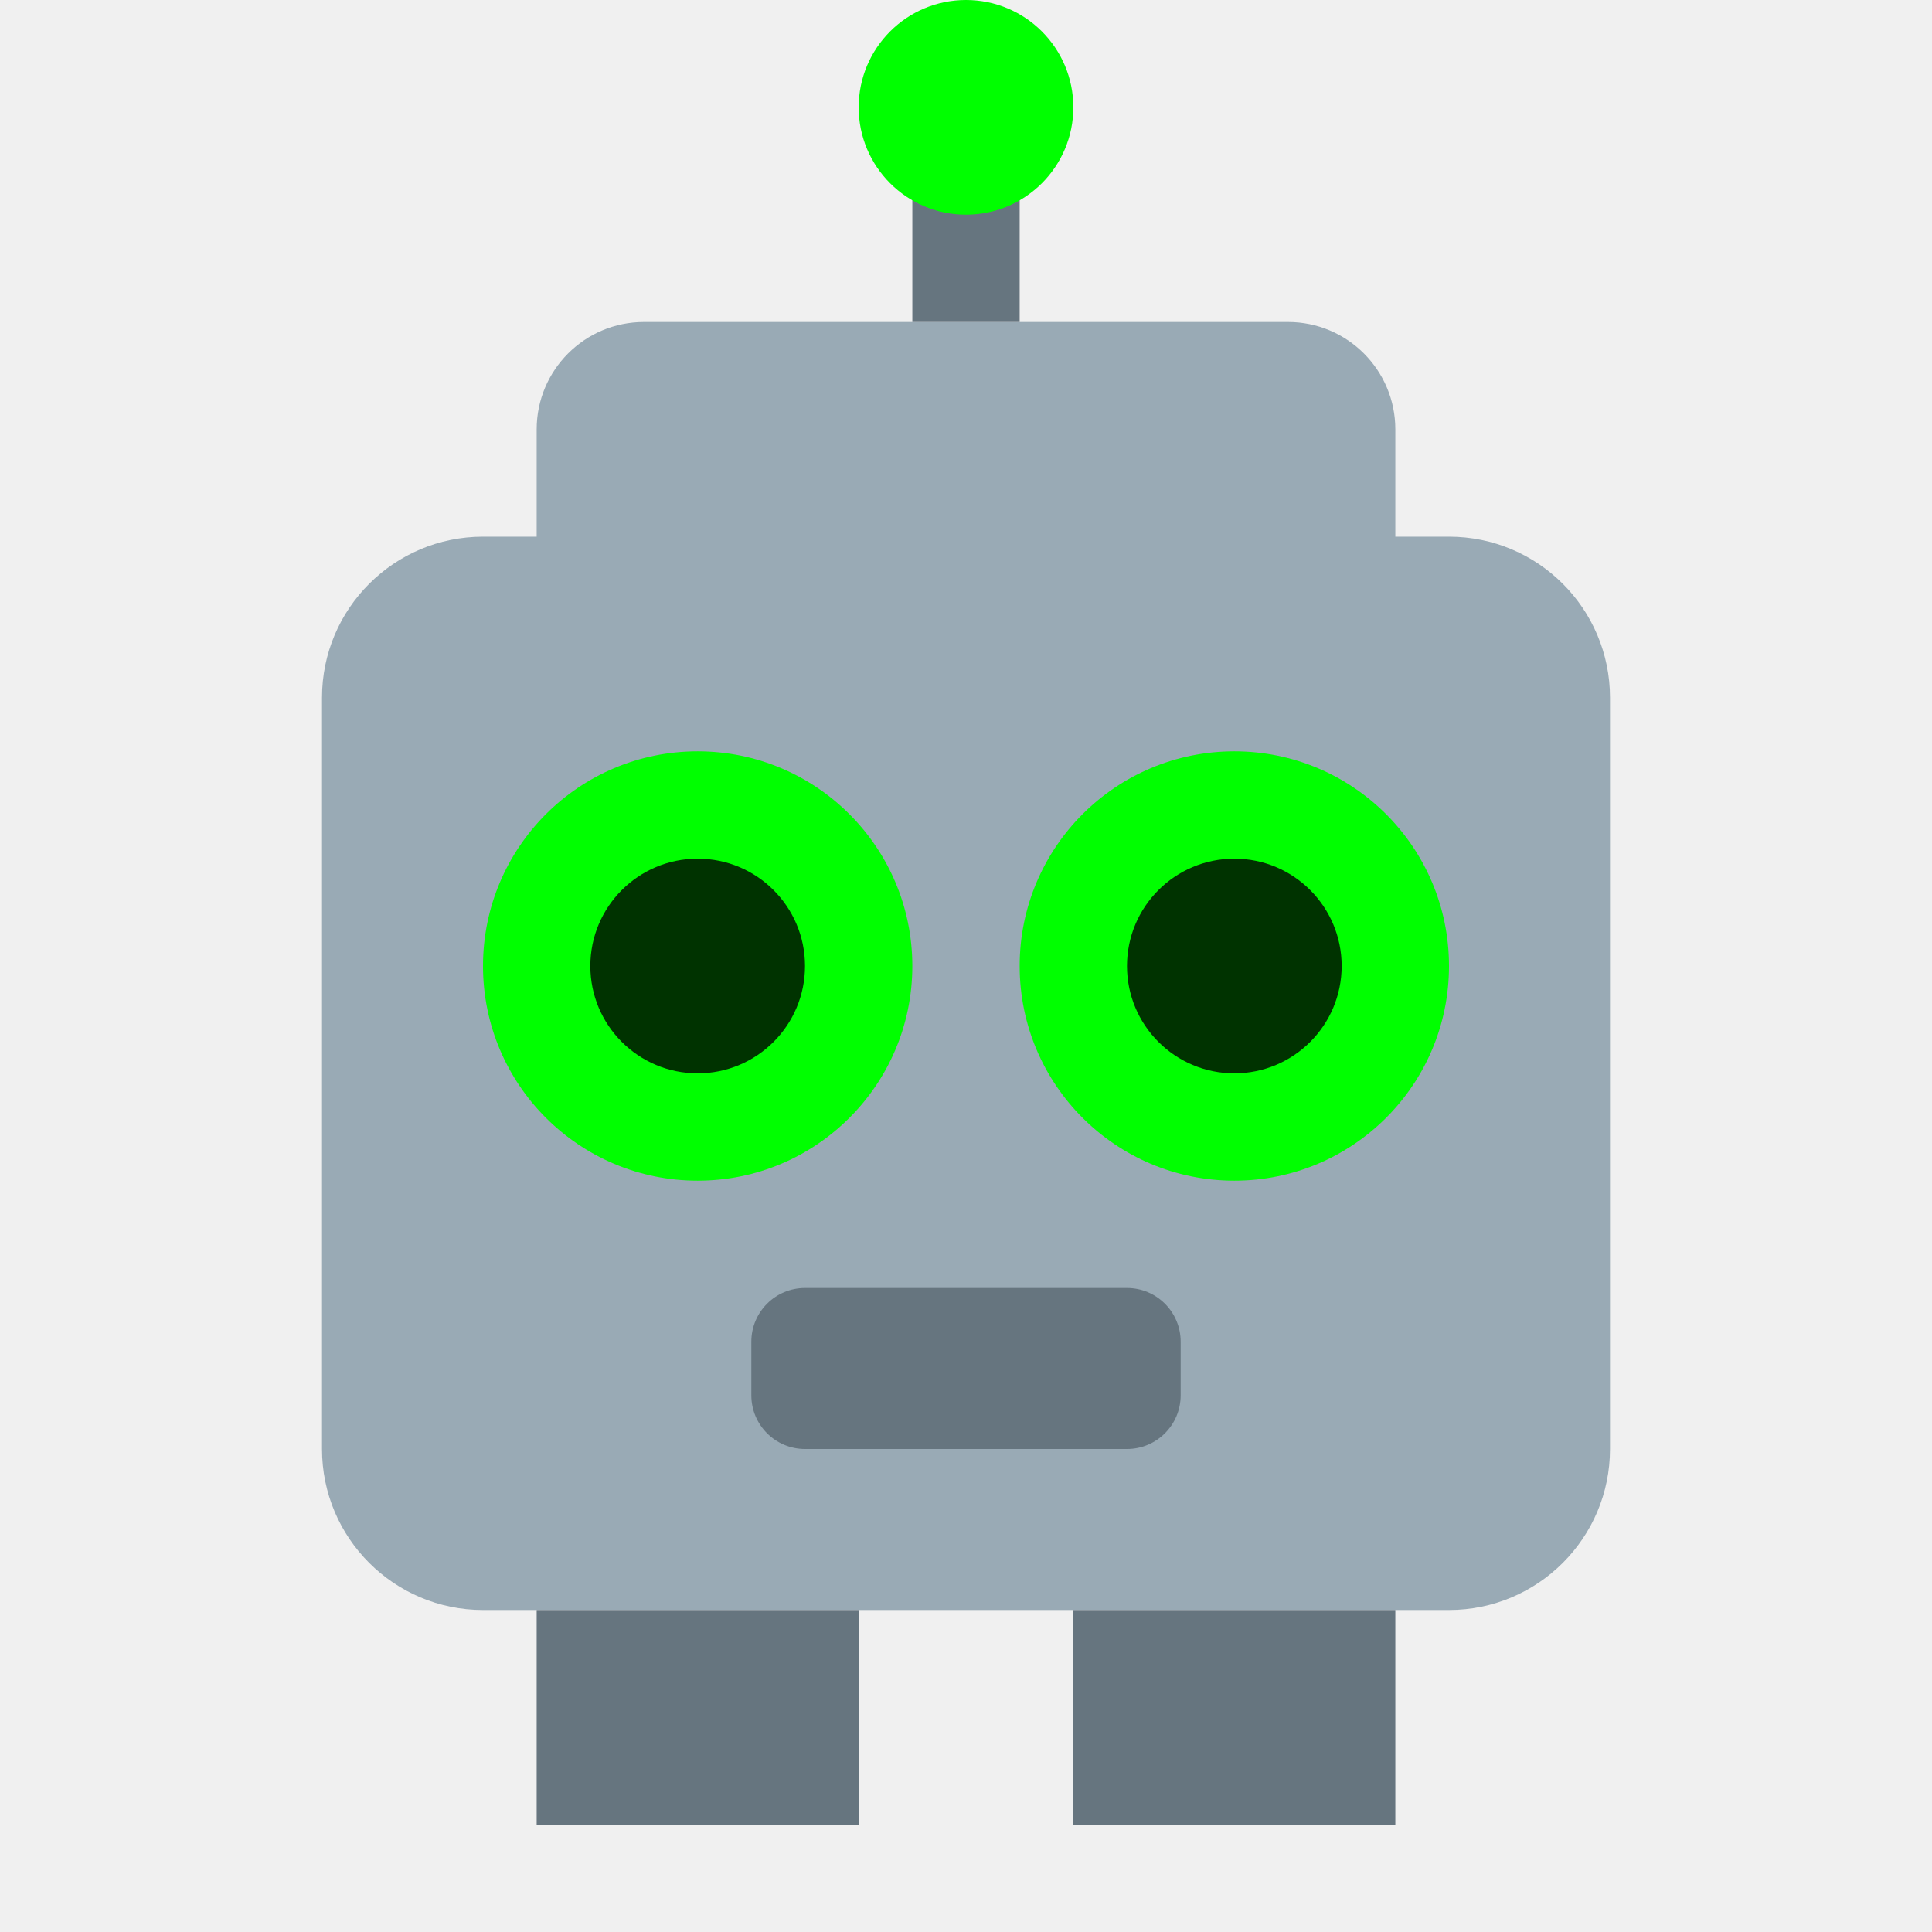
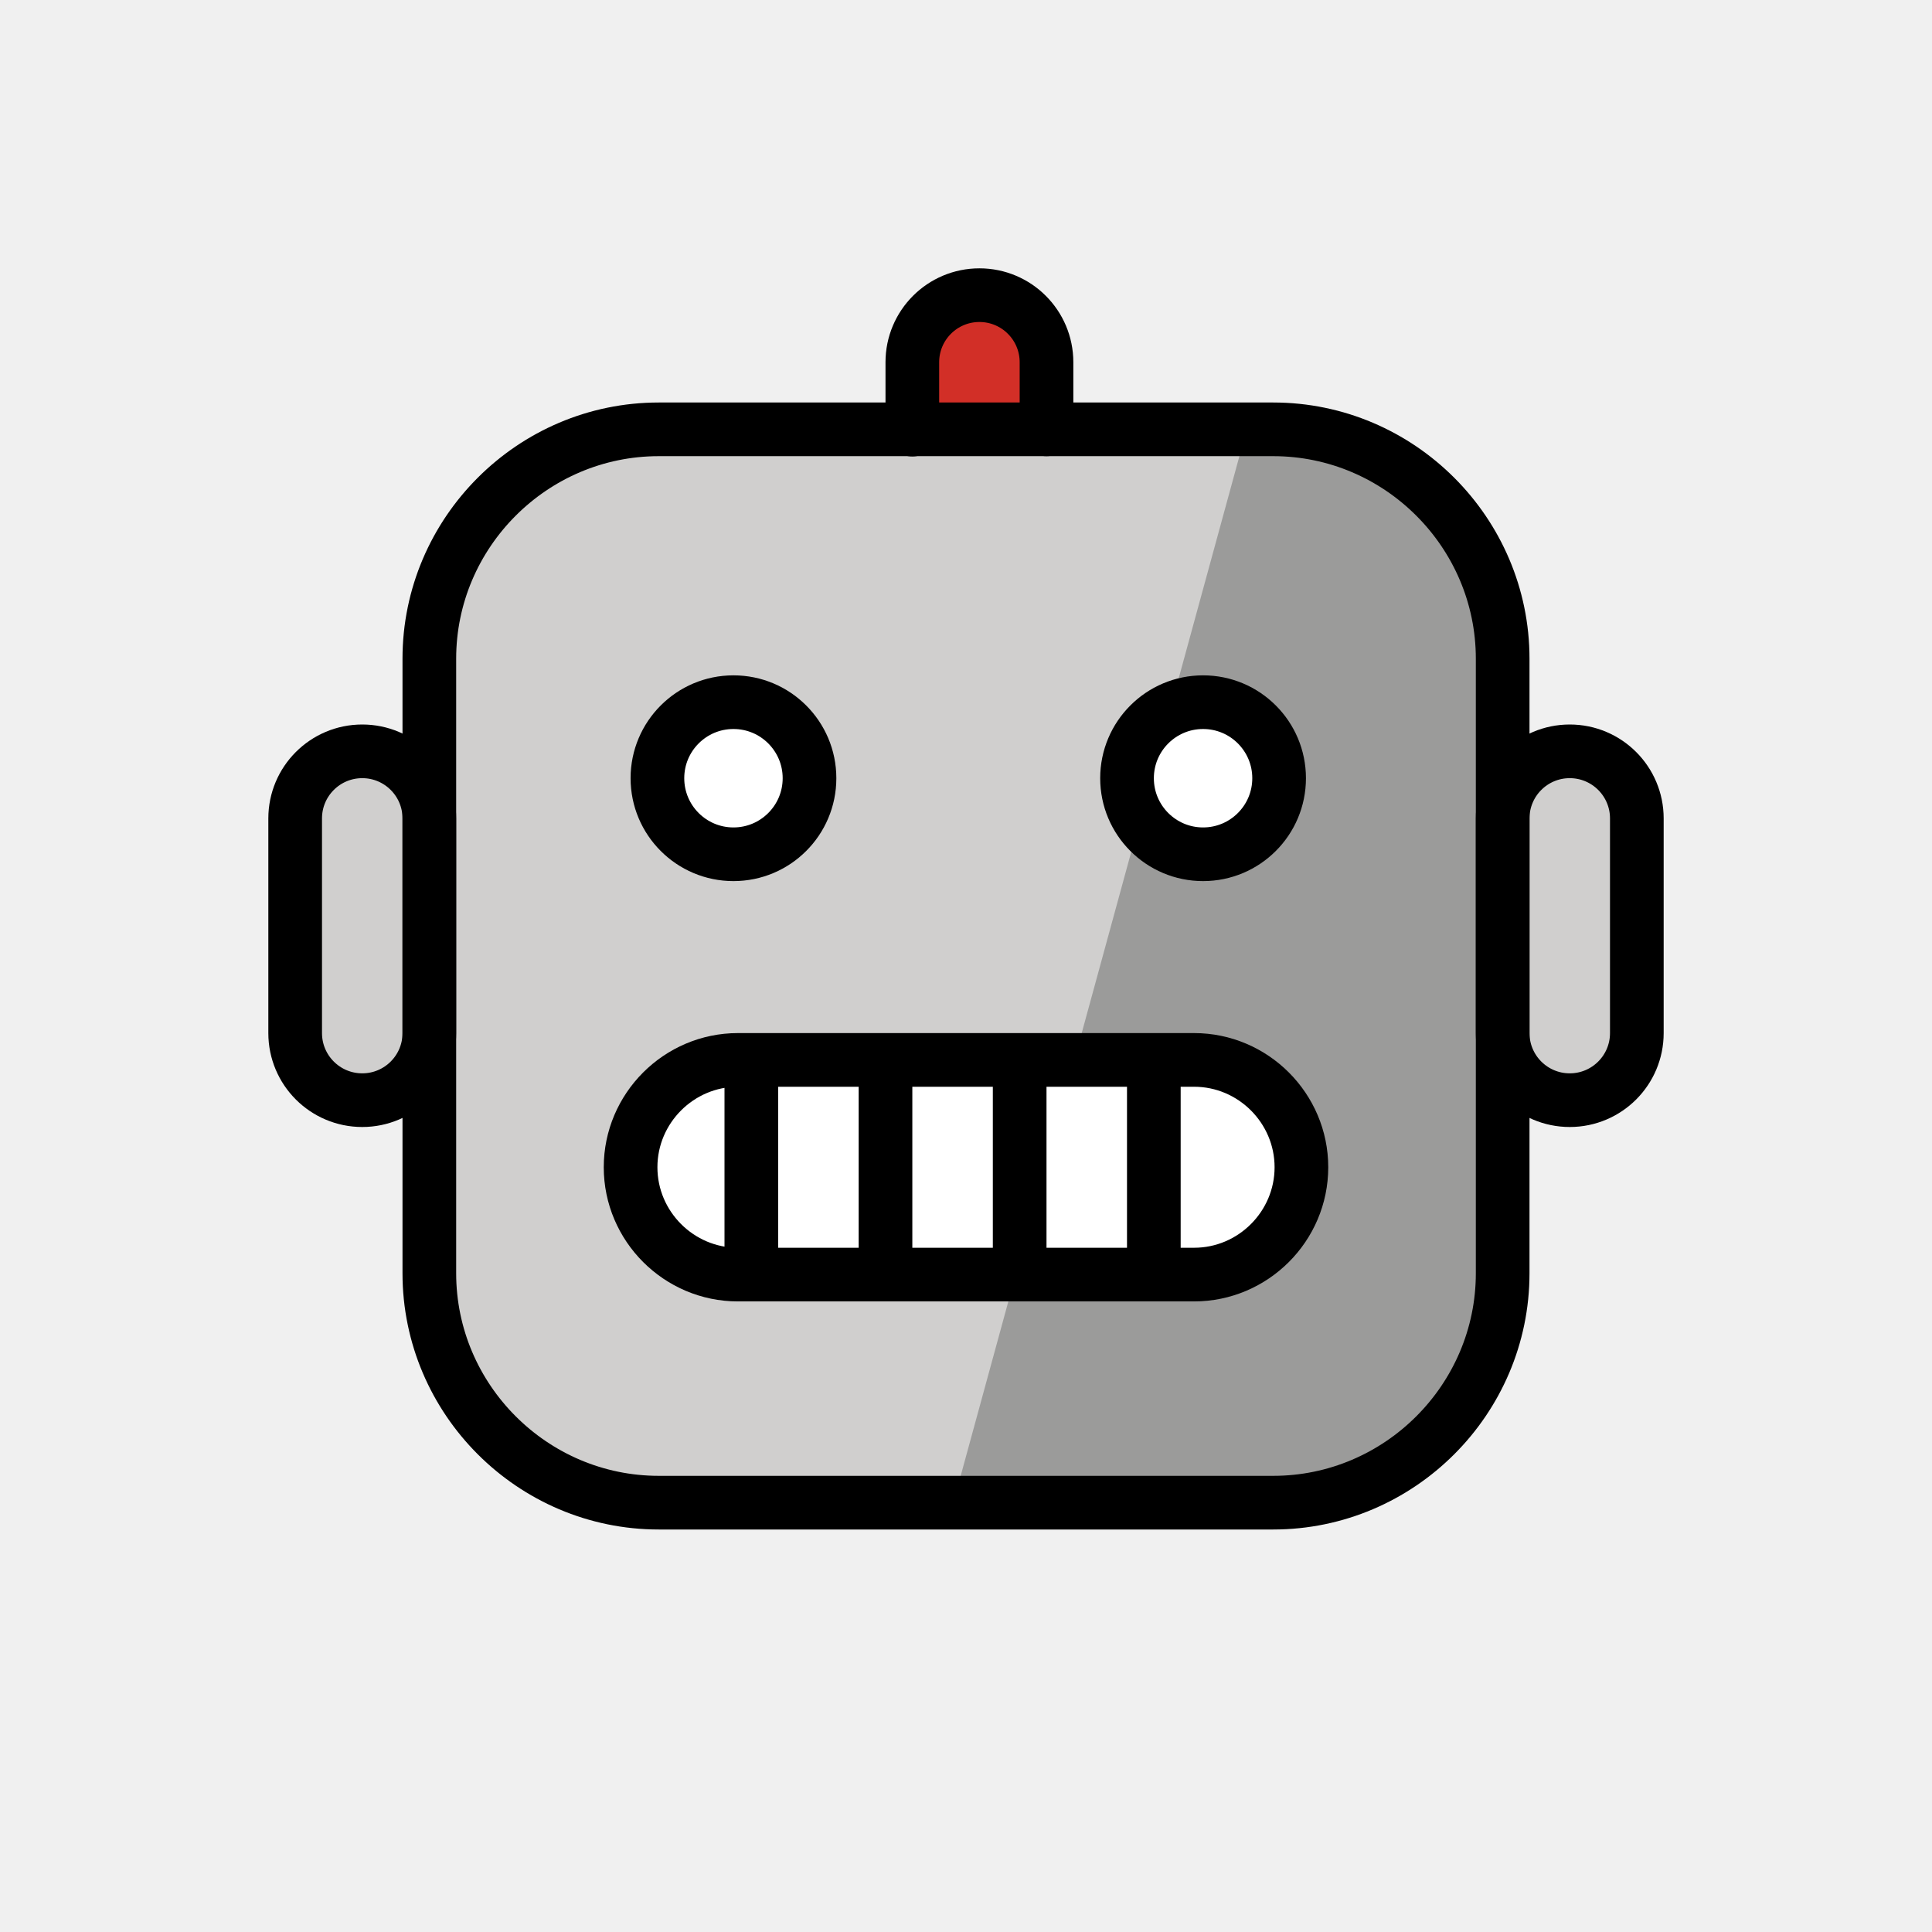
- <svg xmlns="http://www.w3.org/2000/svg" viewBox="0 0 36 36">
-   <rect width="24" height="20" x="6" y="10" fill="#99aab5" rx="3" />
-   <path fill="#66757f" d="M10 30h6v4h-6zm10 0h6v4h-6z" />
-   <rect width="16" height="8" x="10" y="6" fill="#99aab5" rx="2" />
-   <circle cx="13" cy="18" r="4" fill="#0f0" />
-   <circle cx="23" cy="18" r="4" fill="#0f0" />
-   <circle cx="13" cy="18" r="2" fill="#030" />
-   <circle cx="23" cy="18" r="2" fill="#030" />
-   <rect width="8" height="3" x="14" y="24" fill="#66757f" rx="1" />
-   <path stroke="#66757f" stroke-width="2" d="M18 2v4" />
-   <circle cx="18" cy="2" r="2" fill="#0f0" />
+ <svg xmlns="http://www.w3.org/2000/svg" id="emoji" viewBox="0 0 72 72">
+   <g id="color">
+     <path fill="#D22F27" d="M34,16.112v-2.511c0-1.381,1.119-2.5,2.5-2.5l0,0c1.381,0,2.5,1.119,2.5,2.5v2.5" />
+     <path fill="#D0CFCE" d="M13.5,41.101L13.5,41.101c-1.381,0-2.5-1.119-2.5-2.5v-8c0-1.381,1.119-2.5,2.5-2.5l0,0 c1.381,0,2.5,1.119,2.5,2.5v8C16,39.982,14.881,41.101,13.5,41.101z" />
+     <path fill="#D0CFCE" d="M58.5,41.101L58.5,41.101c1.381,0,2.5-1.119,2.5-2.5v-8c0-1.381-1.119-2.5-2.5-2.5l0,0 c-1.381,0-2.5,1.119-2.5,2.5v8C56,39.982,57.119,41.101,58.5,41.101z" />
+     <path fill="#D0CFCE" d="M47.45,56.112h-22.901c-4.702,0-8.55-3.847-8.55-8.55v-22.901 c0-4.702,3.847-8.55,8.55-8.55h22.901c4.702,0,8.55,3.847,8.55,8.55v22.901 C56,52.265,52.153,56.112,47.45,56.112z" />
+     <path fill="#9B9B9A" d="M35.498,56.111h13.287c3.969,0,7.216-3.847,7.216-8.55V24.661 c0-4.702-3.247-8.55-7.216-8.55h-2.353" />
+     <ellipse cx="44.835" cy="29.003" rx="2.834" ry="2.834" fill="#FFFFFF" />
+     <ellipse cx="27.334" cy="29.002" rx="2.834" ry="2.834" fill="#FFFFFF" />
+     <path fill="#FFFFFF" d="M44.5,47.501h-17c-2.2,0-4-1.8-4-4l0,0c0-2.2,1.8-4,4-4h17c2.2,0,4,1.8,4,4l0,0 C48.5,45.7,46.7,47.501,44.5,47.501z" />
+   </g>
+   <g id="hair" />
+   <g id="skin" />
+   <g id="skin-shadow" />
+   <g id="line">
+     <path fill="none" stroke="#000000" stroke-linecap="round" stroke-linejoin="round" stroke-miterlimit="2" stroke-width="2" d="M34,16.011V13.5c0-1.381,1.119-2.5,2.5-2.5l0,0c1.381,0,2.5,1.119,2.5,2.5V16" />
+     <path fill="none" stroke="#000000" stroke-linecap="round" stroke-linejoin="round" stroke-miterlimit="2" stroke-width="2" d="M47.45,56h-22.901C19.847,56,16,52.153,16,47.45v-22.901C16,19.847,19.847,16,24.549,16h22.901 C52.153,16,56,19.847,56,24.549v22.901C56,52.153,52.153,56,47.45,56z" />
+     <ellipse cx="44.835" cy="29.002" rx="2.834" ry="2.834" fill="none" stroke="#000000" stroke-linecap="round" stroke-linejoin="round" stroke-miterlimit="2" stroke-width="2" />
+     <ellipse cx="27.334" cy="29.002" rx="2.834" ry="2.834" fill="none" stroke="#000000" stroke-linecap="round" stroke-linejoin="round" stroke-miterlimit="2" stroke-width="2" />
+     <path fill="none" stroke="#000000" stroke-miterlimit="2" stroke-width="2" d="M44.5,47.5h-17c-2.2,0-4-1.8-4-4l0,0 c0-2.2,1.8-4,4-4h17c2.2,0,4,1.8,4,4l0,0C48.5,45.7,46.7,47.5,44.5,47.5z" />
+     <path fill="none" stroke="#000000" stroke-linecap="round" stroke-linejoin="round" stroke-miterlimit="2" stroke-width="2" d="M13.5,41L13.5,41c-1.381,0-2.5-1.119-2.5-2.5v-8c0-1.381,1.119-2.5,2.5-2.5l0,0c1.381,0,2.5,1.119,2.5,2.5v8 C16,39.881,14.881,41,13.5,41z" />
+     <path fill="none" stroke="#000000" stroke-linecap="round" stroke-linejoin="round" stroke-miterlimit="2" stroke-width="2" d="M58.5,41L58.5,41c1.381,0,2.5-1.119,2.5-2.5v-8c0-1.381-1.119-2.5-2.5-2.5l0,0c-1.381,0-2.5,1.119-2.5,2.5v8 C56,39.881,57.119,41,58.5,41z" />
+     <line x1="28" x2="28" y1="40" y2="47" fill="none" stroke="#000000" stroke-linecap="round" stroke-linejoin="round" stroke-miterlimit="2" stroke-width="2" />
+     <line x1="33" x2="33" y1="40" y2="47" fill="none" stroke="#000000" stroke-linecap="round" stroke-linejoin="round" stroke-miterlimit="2" stroke-width="2" />
+     <line x1="38" x2="38" y1="40" y2="47" fill="none" stroke="#000000" stroke-linecap="round" stroke-linejoin="round" stroke-miterlimit="2" stroke-width="2" />
+     <line x1="43" x2="43" y1="40" y2="47" fill="none" stroke="#000000" stroke-linecap="round" stroke-linejoin="round" stroke-miterlimit="2" stroke-width="2" />
+   </g>
</svg>
